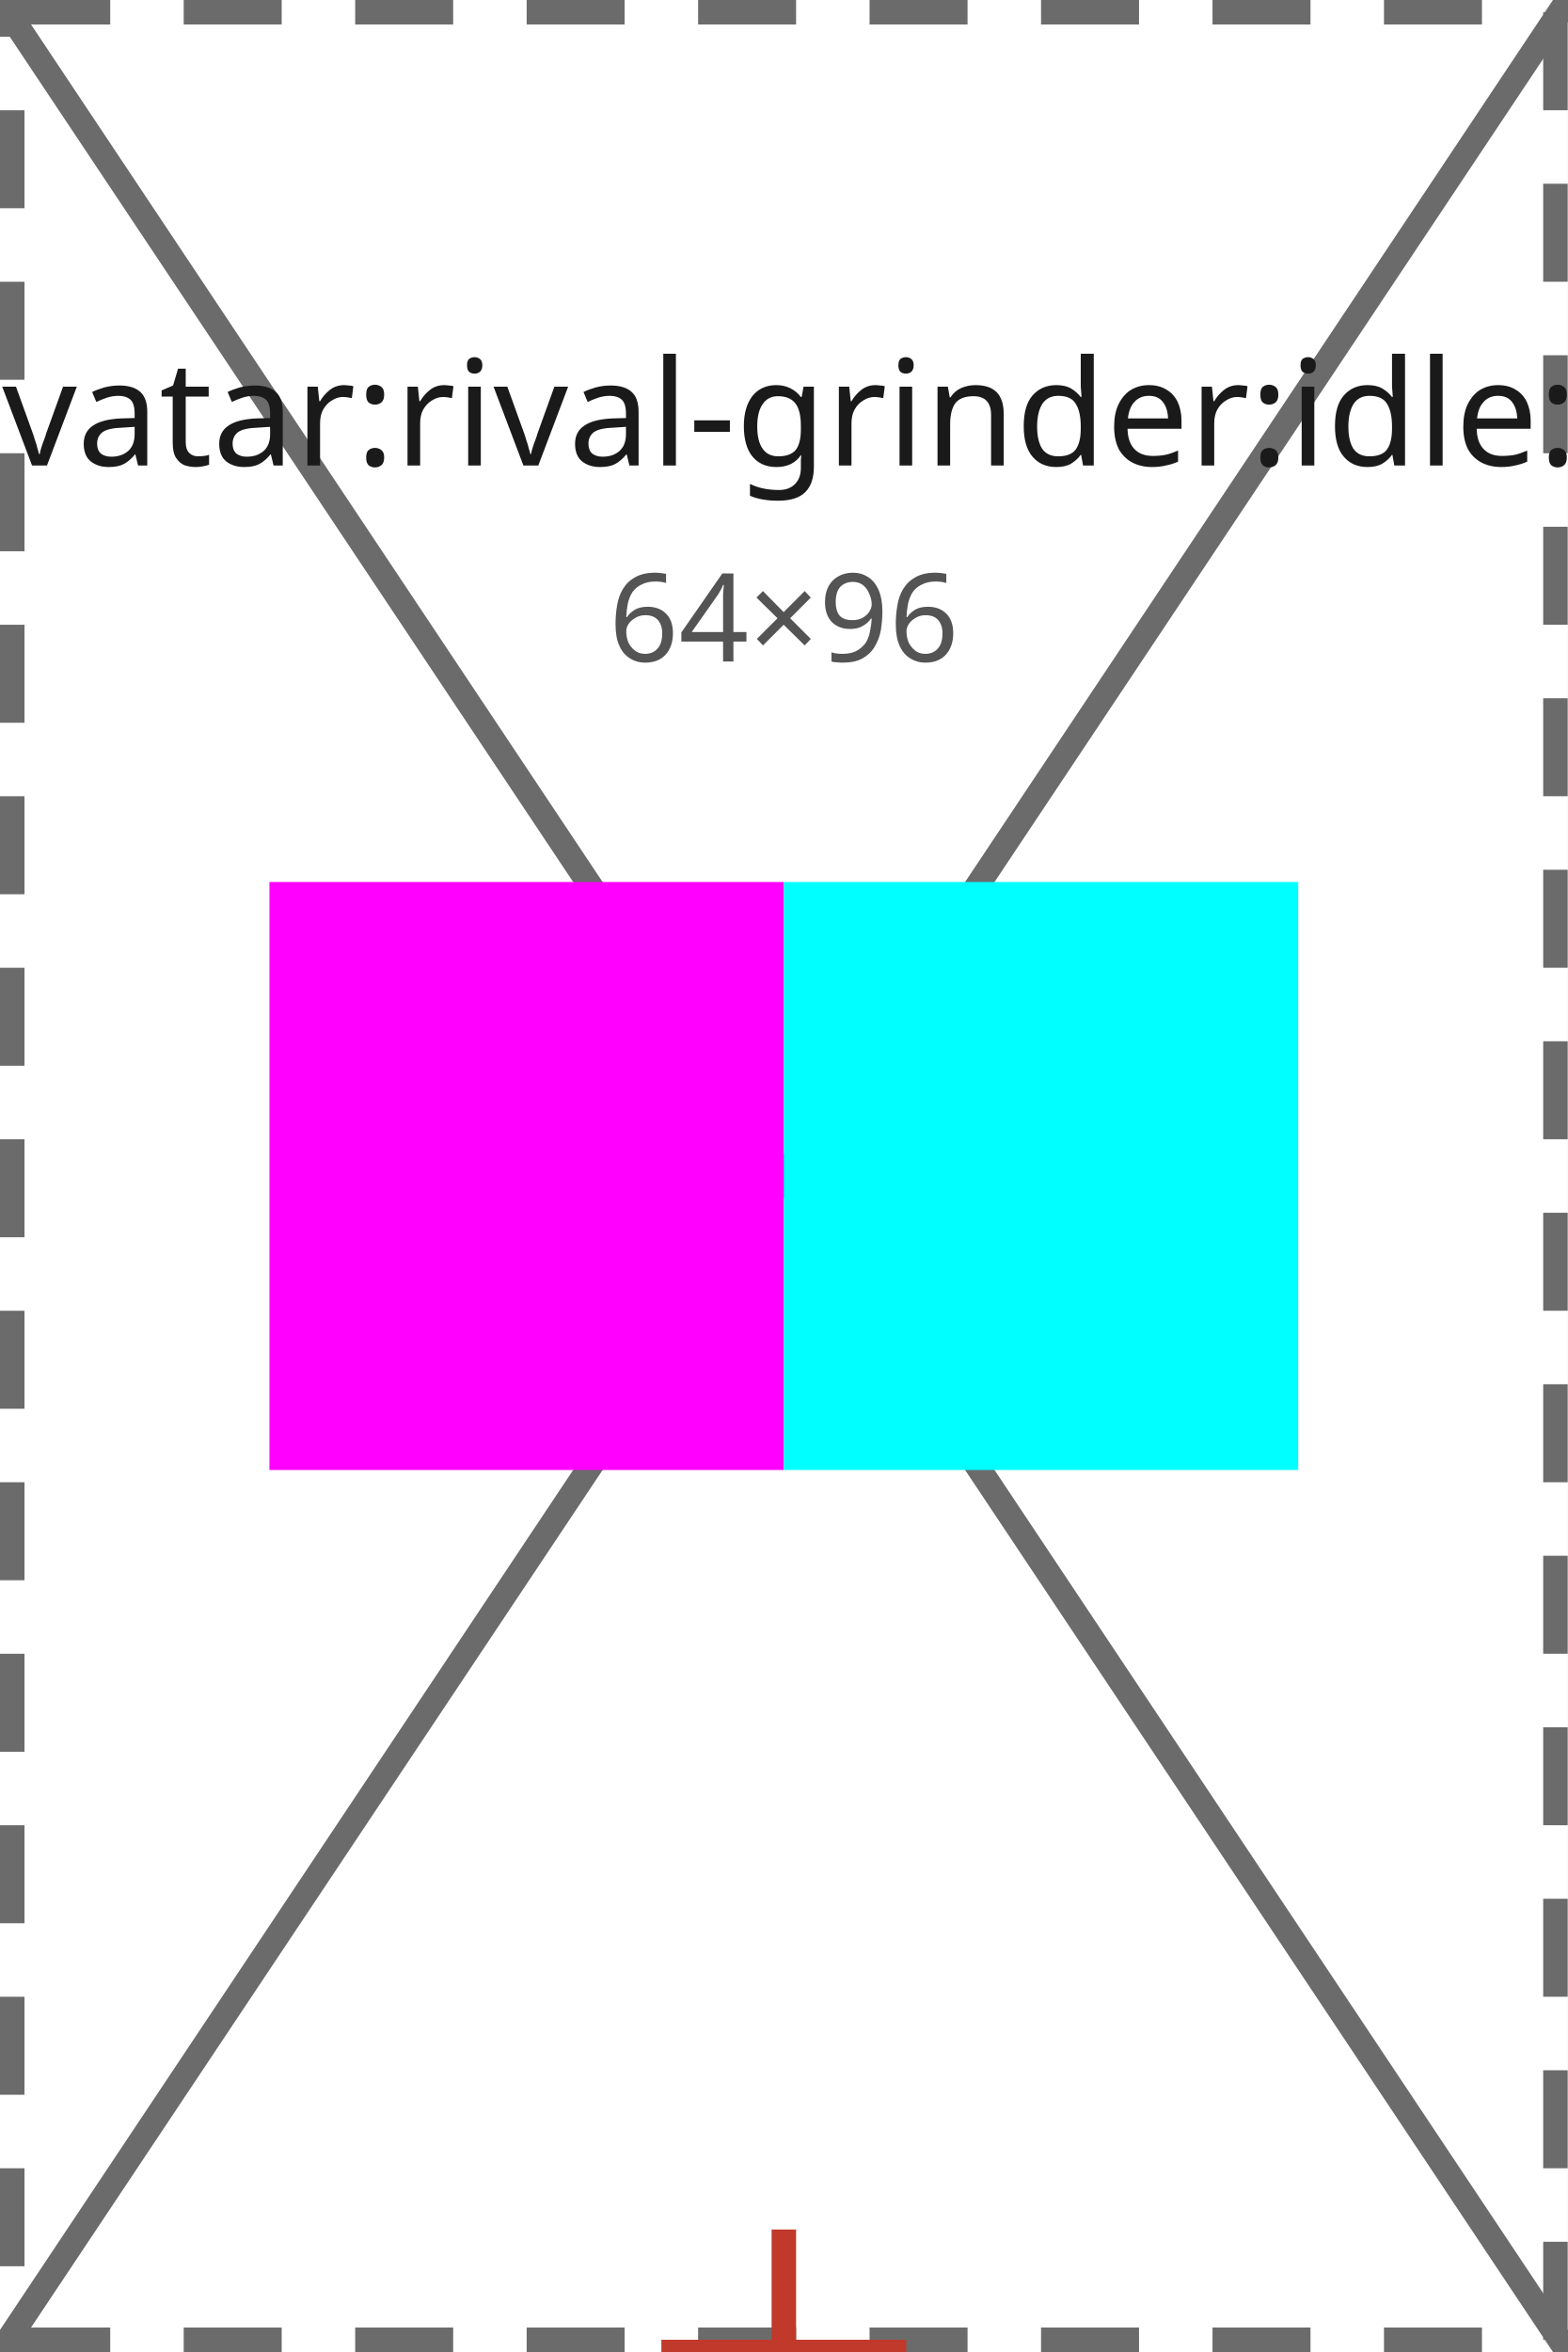
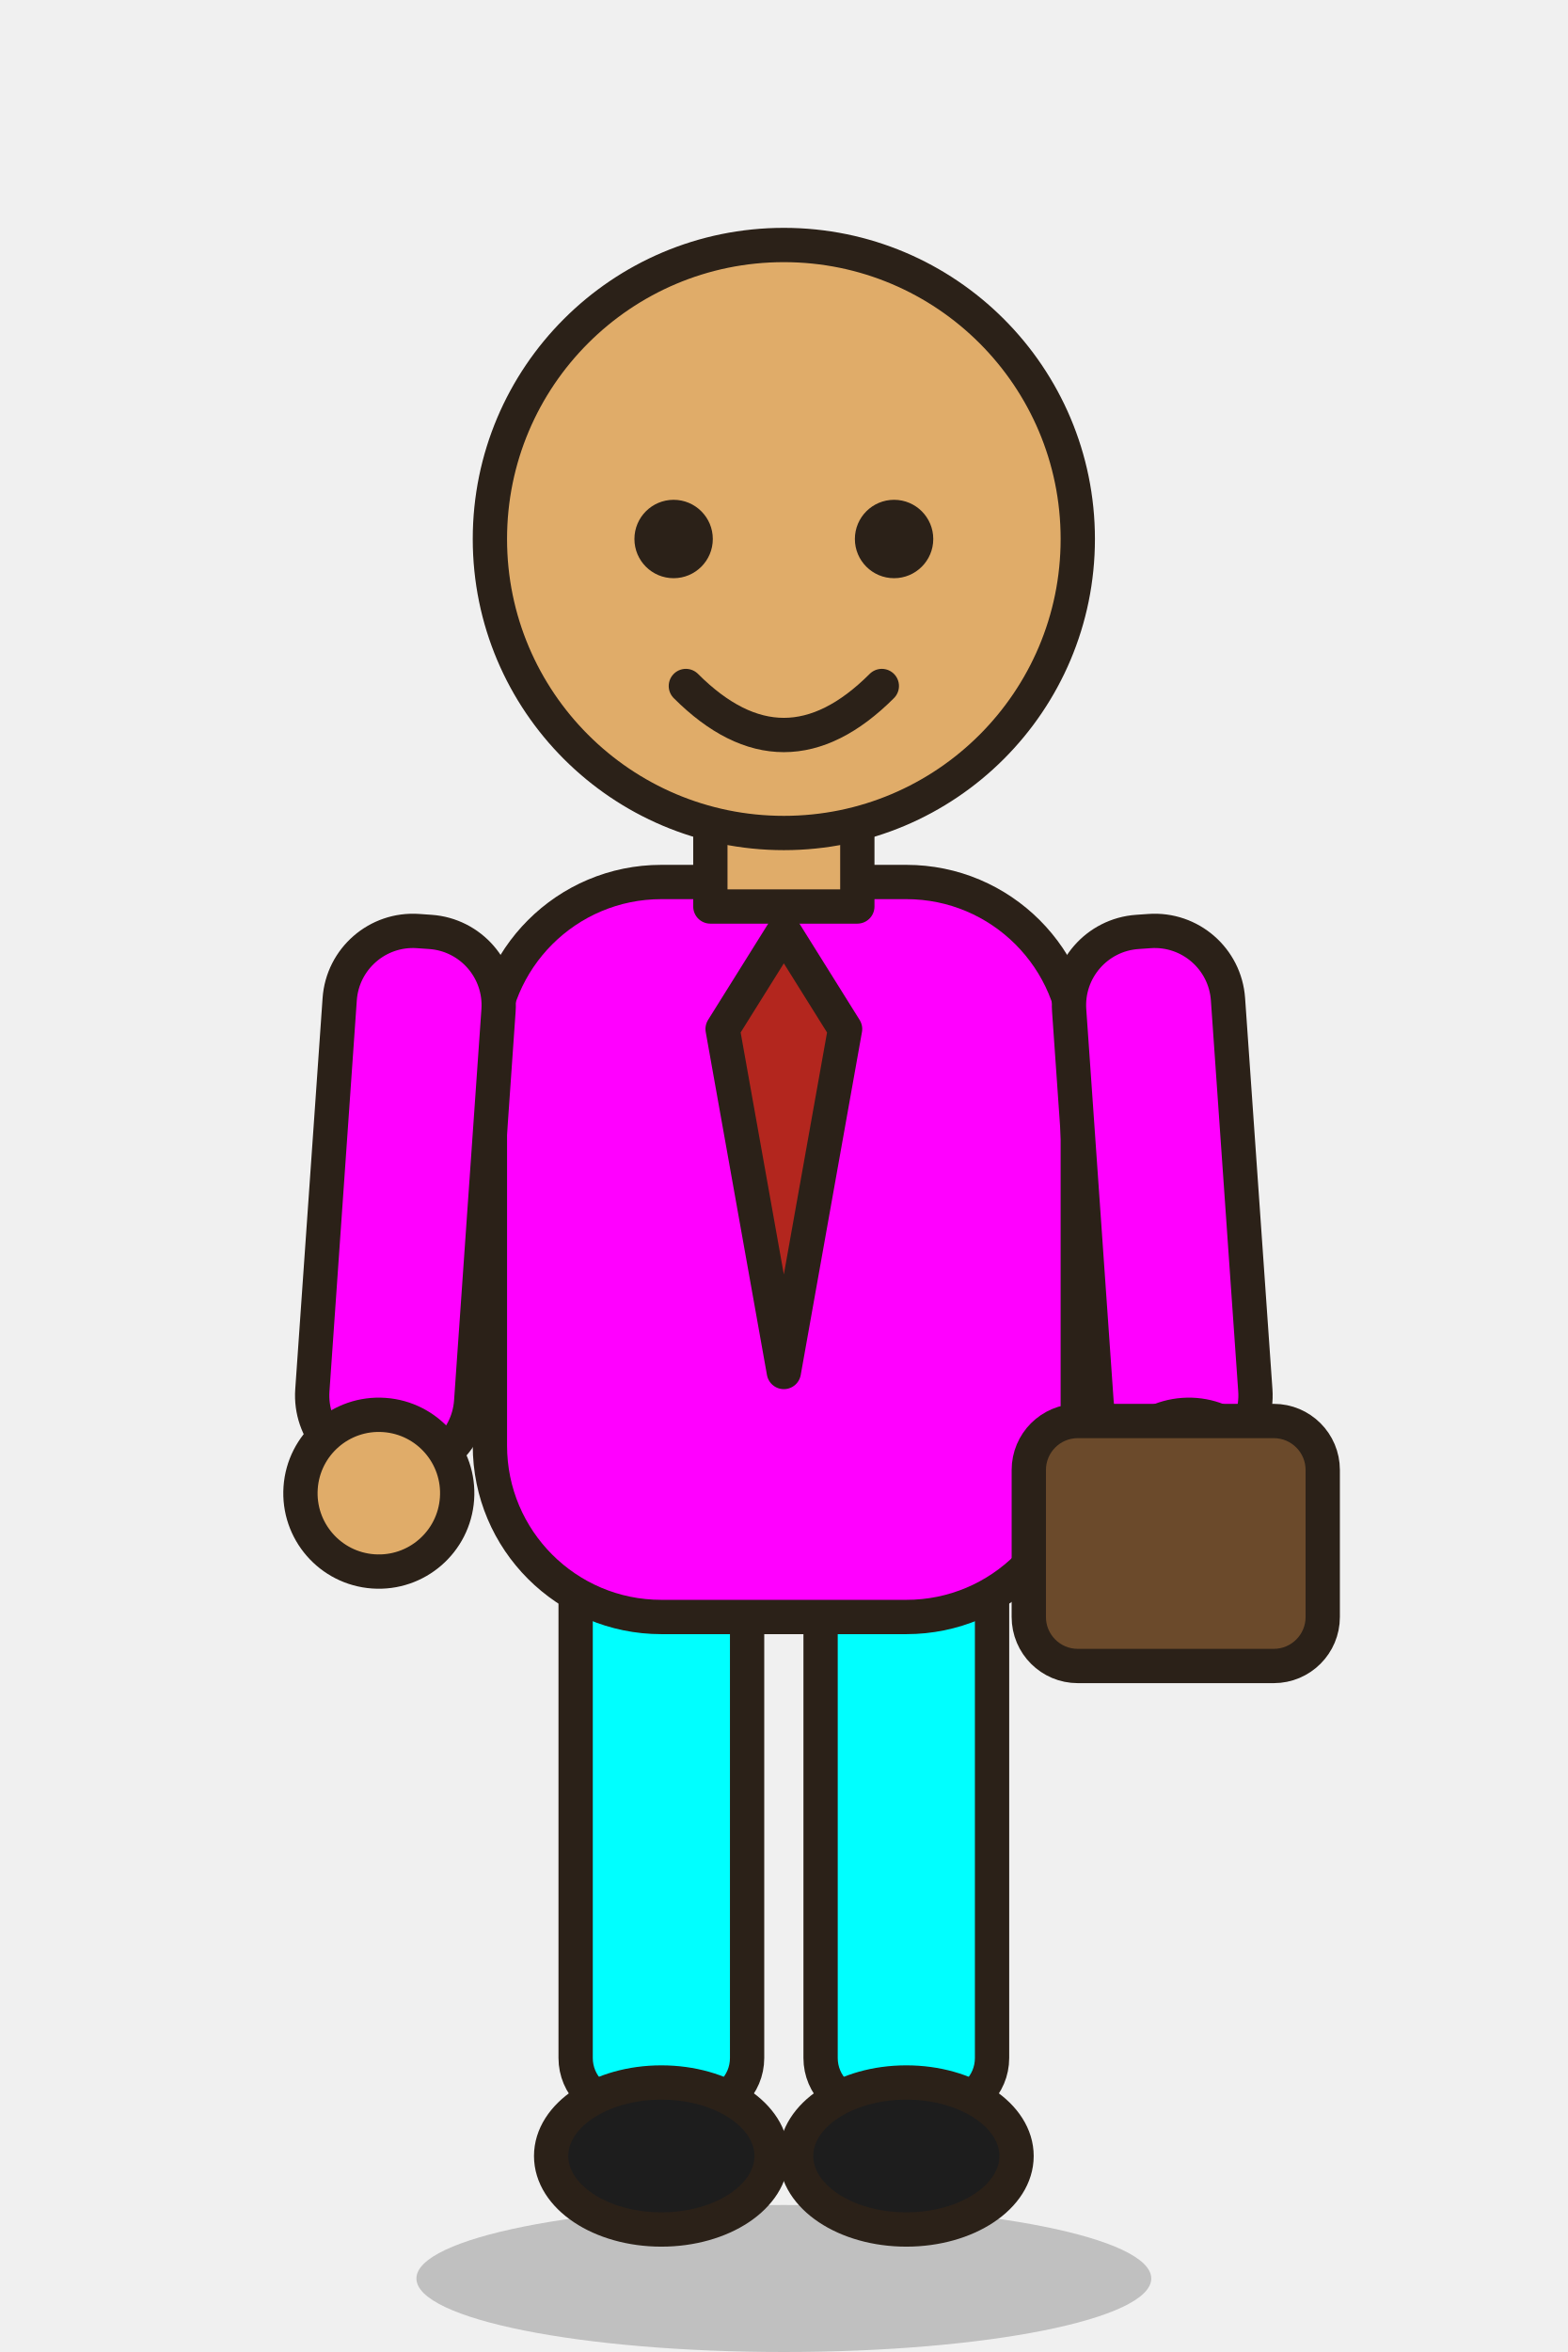
<svg xmlns="http://www.w3.org/2000/svg" viewBox="0 0 64 96" width="64" height="96">
-   <rect x="0" y="0" width="64" height="96" fill="#ffffff" />
-   <g fill="none" stroke="#6b6b6b" stroke-width="1">
-     <rect x="0.5" y="0.5" width="63" height="95" stroke-dasharray="4 3" />
-     <line x1="0" y1="0" x2="64" y2="96" />
-     <line x1="64" y1="0" x2="0" y2="96" />
+   <ellipse cx="32" cy="93" rx="15" ry="3" fill="#000000" opacity="0.2" />
+   <g>
+     <rect x="23.5" y="62" width="7" height="24" fill="#00FFFF" rx="2" stroke="#2b2118" stroke-width="1.4" stroke-linejoin="round" stroke-linecap="round" />
+     <ellipse cx="27" cy="88" rx="4.5" ry="3" fill="#1d1d1d" stroke="#2b2118" stroke-width="1.4" stroke-linejoin="round" stroke-linecap="round" />
  </g>
-   <rect x="11" y="36" width="21" height="24" fill="#FF00FF" />
-   <rect x="32" y="36" width="21" height="24" fill="#00FFFF" />
-   <g stroke="#c0392b" stroke-width="1">
-     <line x1="27" y1="96" x2="37" y2="96" />
-     <line x1="32" y1="91" x2="32" y2="101" />
+   <g>
+     <rect x="33.5" y="62" width="7" height="24" fill="#00FFFF" rx="2" stroke="#2b2118" stroke-width="1.4" stroke-linejoin="round" stroke-linecap="round" />
+     <ellipse cx="37" cy="88" rx="4.5" ry="3" fill="#1d1d1d" stroke="#2b2118" stroke-width="1.4" stroke-linejoin="round" stroke-linecap="round" />
  </g>
-   <text x="32" y="19" text-anchor="middle" font-family="sans-serif" font-size="6" fill="#1a1a1a">avatar:rival-grinder:idle:s</text>
-   <text x="32" y="27" text-anchor="middle" font-family="sans-serif" font-size="5" fill="#545454">64×96</text>
+   <rect x="20" y="36" width="24" height="30" fill="#FF00FF" rx="7" stroke="#2b2118" stroke-width="1.4" stroke-linejoin="round" stroke-linecap="round" />
+   <path d="M32 38 L29.5 42 L32 56 L34.5 42 Z" fill="#b3261e" stroke="#2b2118" stroke-width="1.4" stroke-linejoin="round" stroke-linecap="round" />
+   <g transform="rotate(4 17 39)">
+     <rect x="14" y="38" width="6.5" height="22" fill="#FF00FF" rx="3" stroke="#2b2118" stroke-width="1.4" stroke-linejoin="round" stroke-linecap="round" />
+     <circle cx="17" cy="61" r="3.2" fill="#e0ac69" stroke="#2b2118" stroke-width="1.4" stroke-linejoin="round" stroke-linecap="round" />
+   </g>
+   <g transform="rotate(-4 47 39)">
+     <rect x="43.5" y="38" width="6.5" height="22" fill="#FF00FF" rx="3" stroke="#2b2118" stroke-width="1.4" stroke-linejoin="round" stroke-linecap="round" />
+     <circle cx="47" cy="61" r="3.2" fill="#e0ac69" stroke="#2b2118" stroke-width="1.4" stroke-linejoin="round" stroke-linecap="round" />
+   </g>
+   <rect x="42" y="58" width="12" height="10" fill="#6b4a2b" rx="2" stroke="#2b2118" stroke-width="1.4" stroke-linejoin="round" stroke-linecap="round" />
+   <rect x="29" y="31" width="6" height="6" fill="#e0ac69" stroke="#2b2118" stroke-width="1.4" stroke-linejoin="round" stroke-linecap="round" />
+   <circle cx="32" cy="22" r="12" fill="#e0ac69" stroke="#2b2118" stroke-width="1.4" stroke-linejoin="round" stroke-linecap="round" />
+   <circle cx="27.5" cy="22" r="1.6" fill="#2b2118" />
+   <circle cx="36.5" cy="22" r="1.6" fill="#2b2118" />
+   <path d="M28 28 Q32 32 36 28" fill="none" stroke="#2b2118" stroke-width="1.4" stroke-linejoin="round" stroke-linecap="round" />
</svg>
